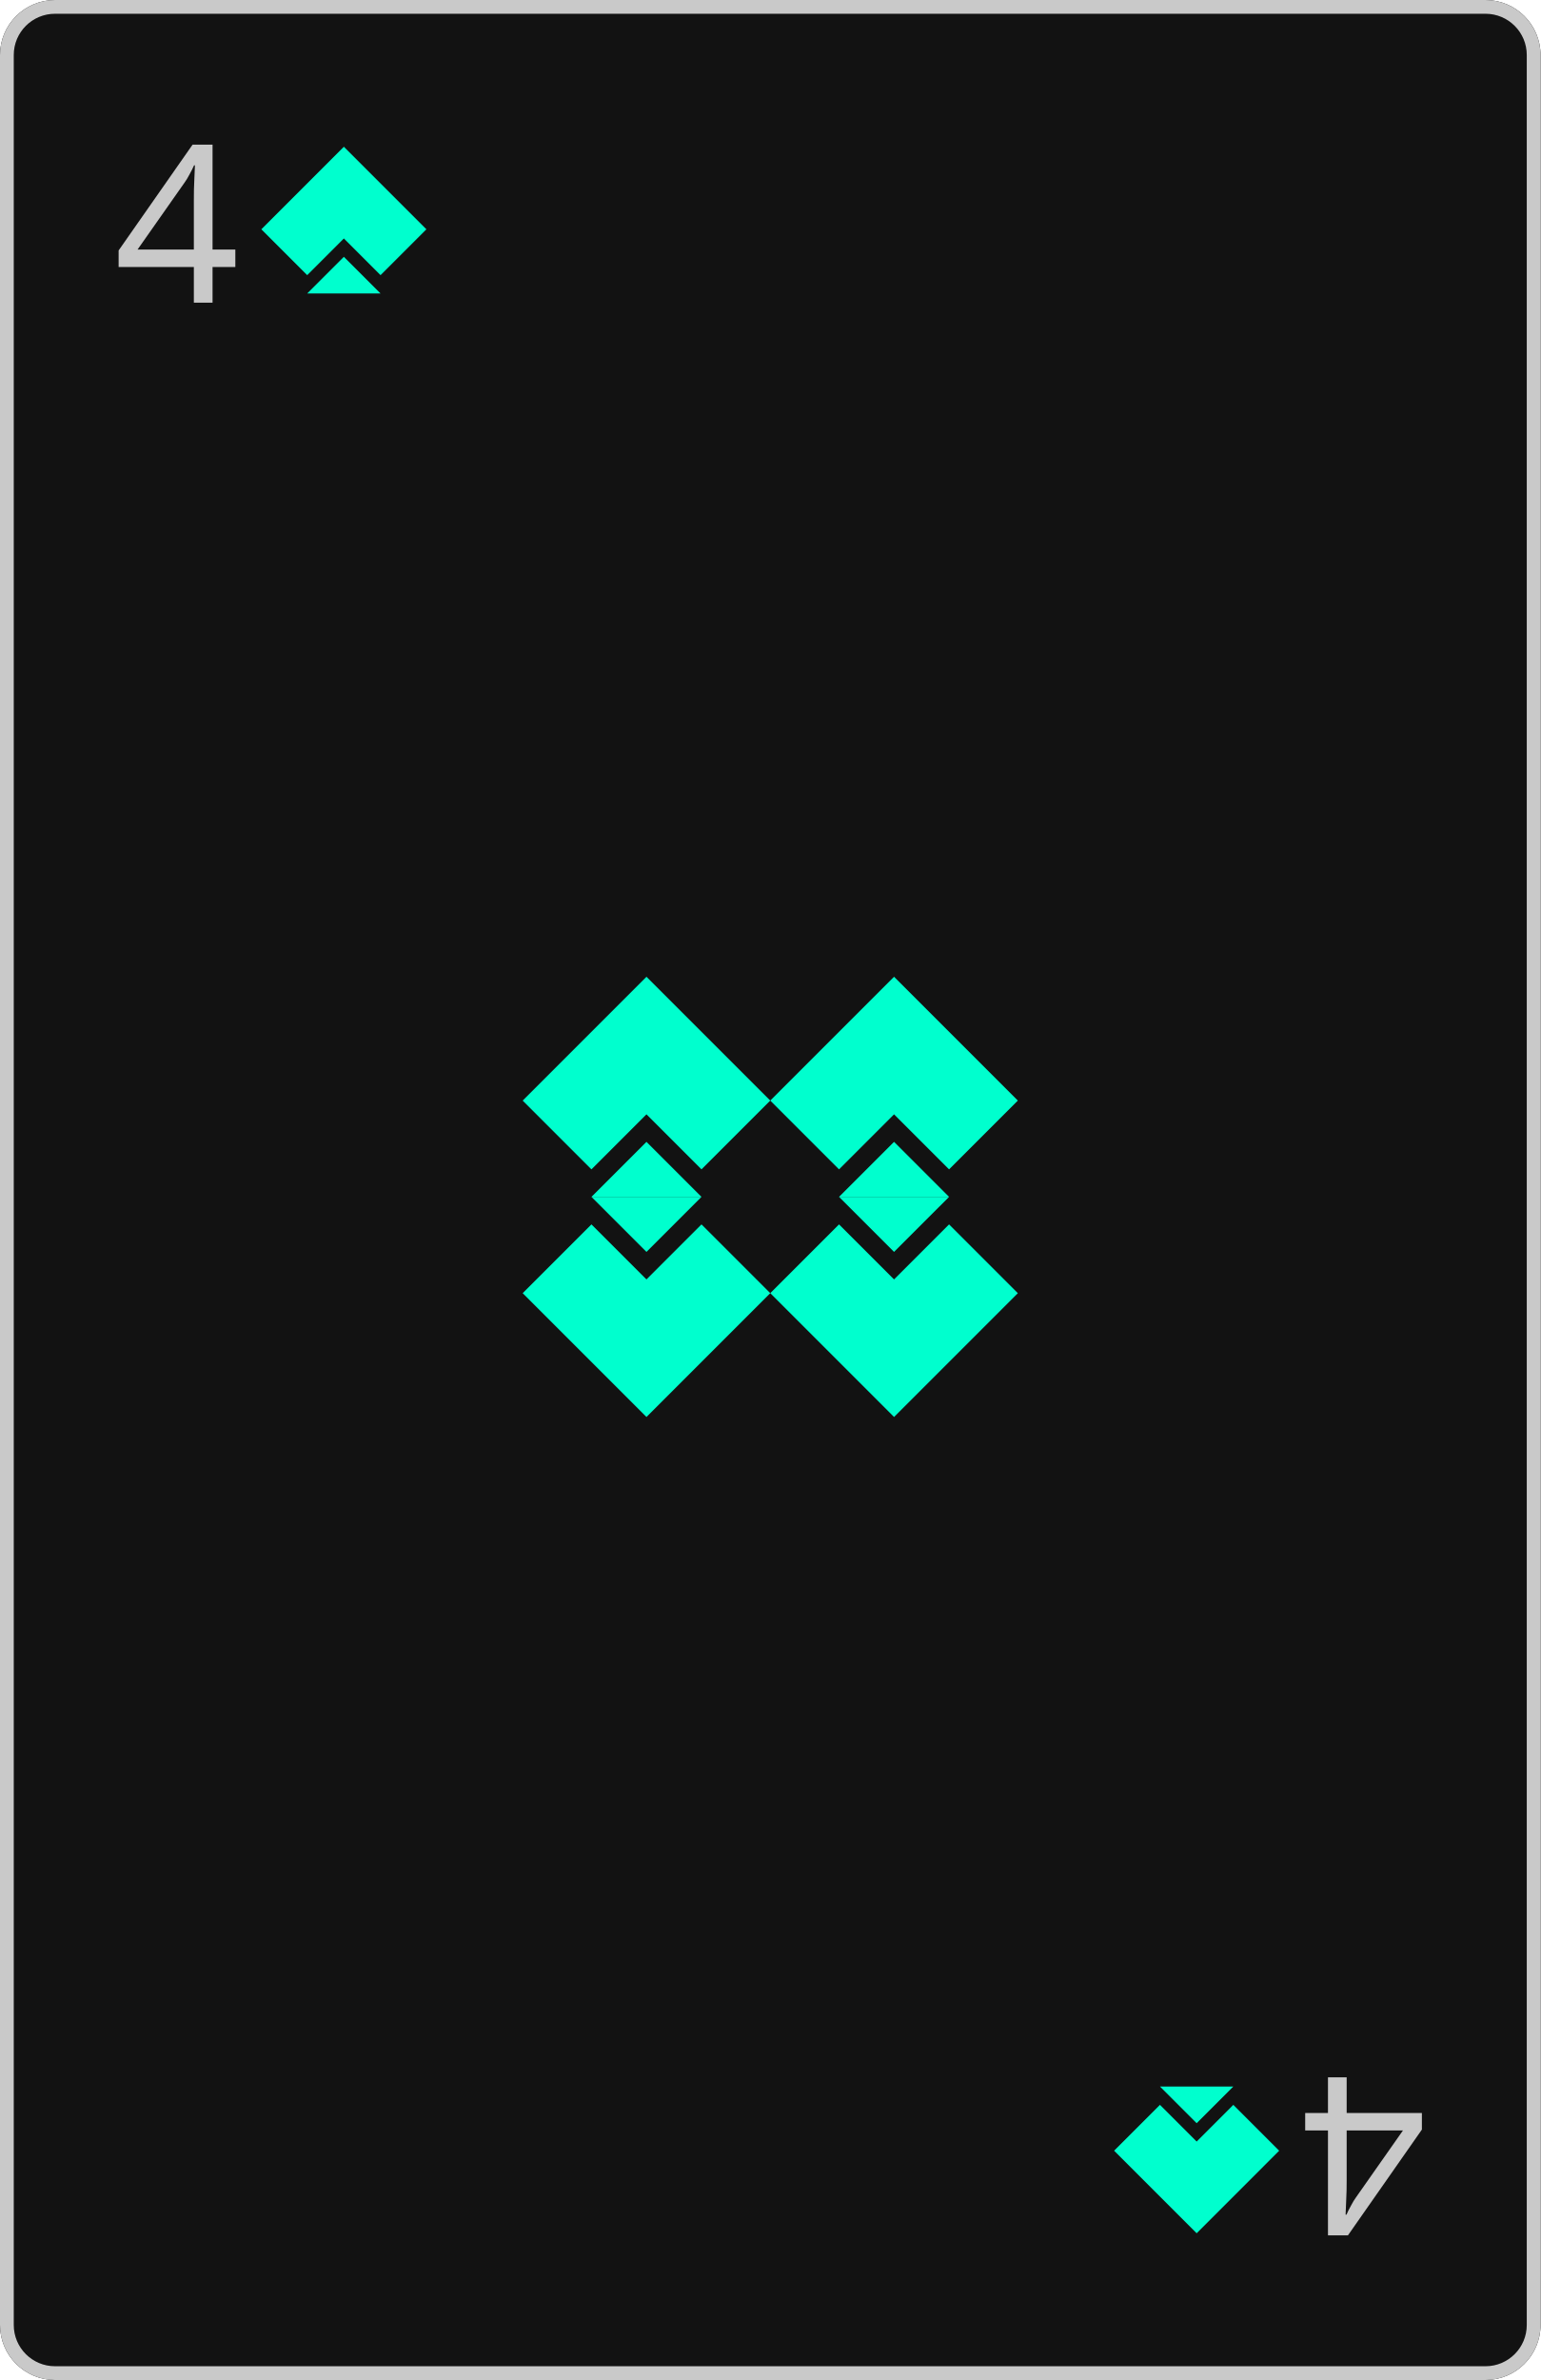
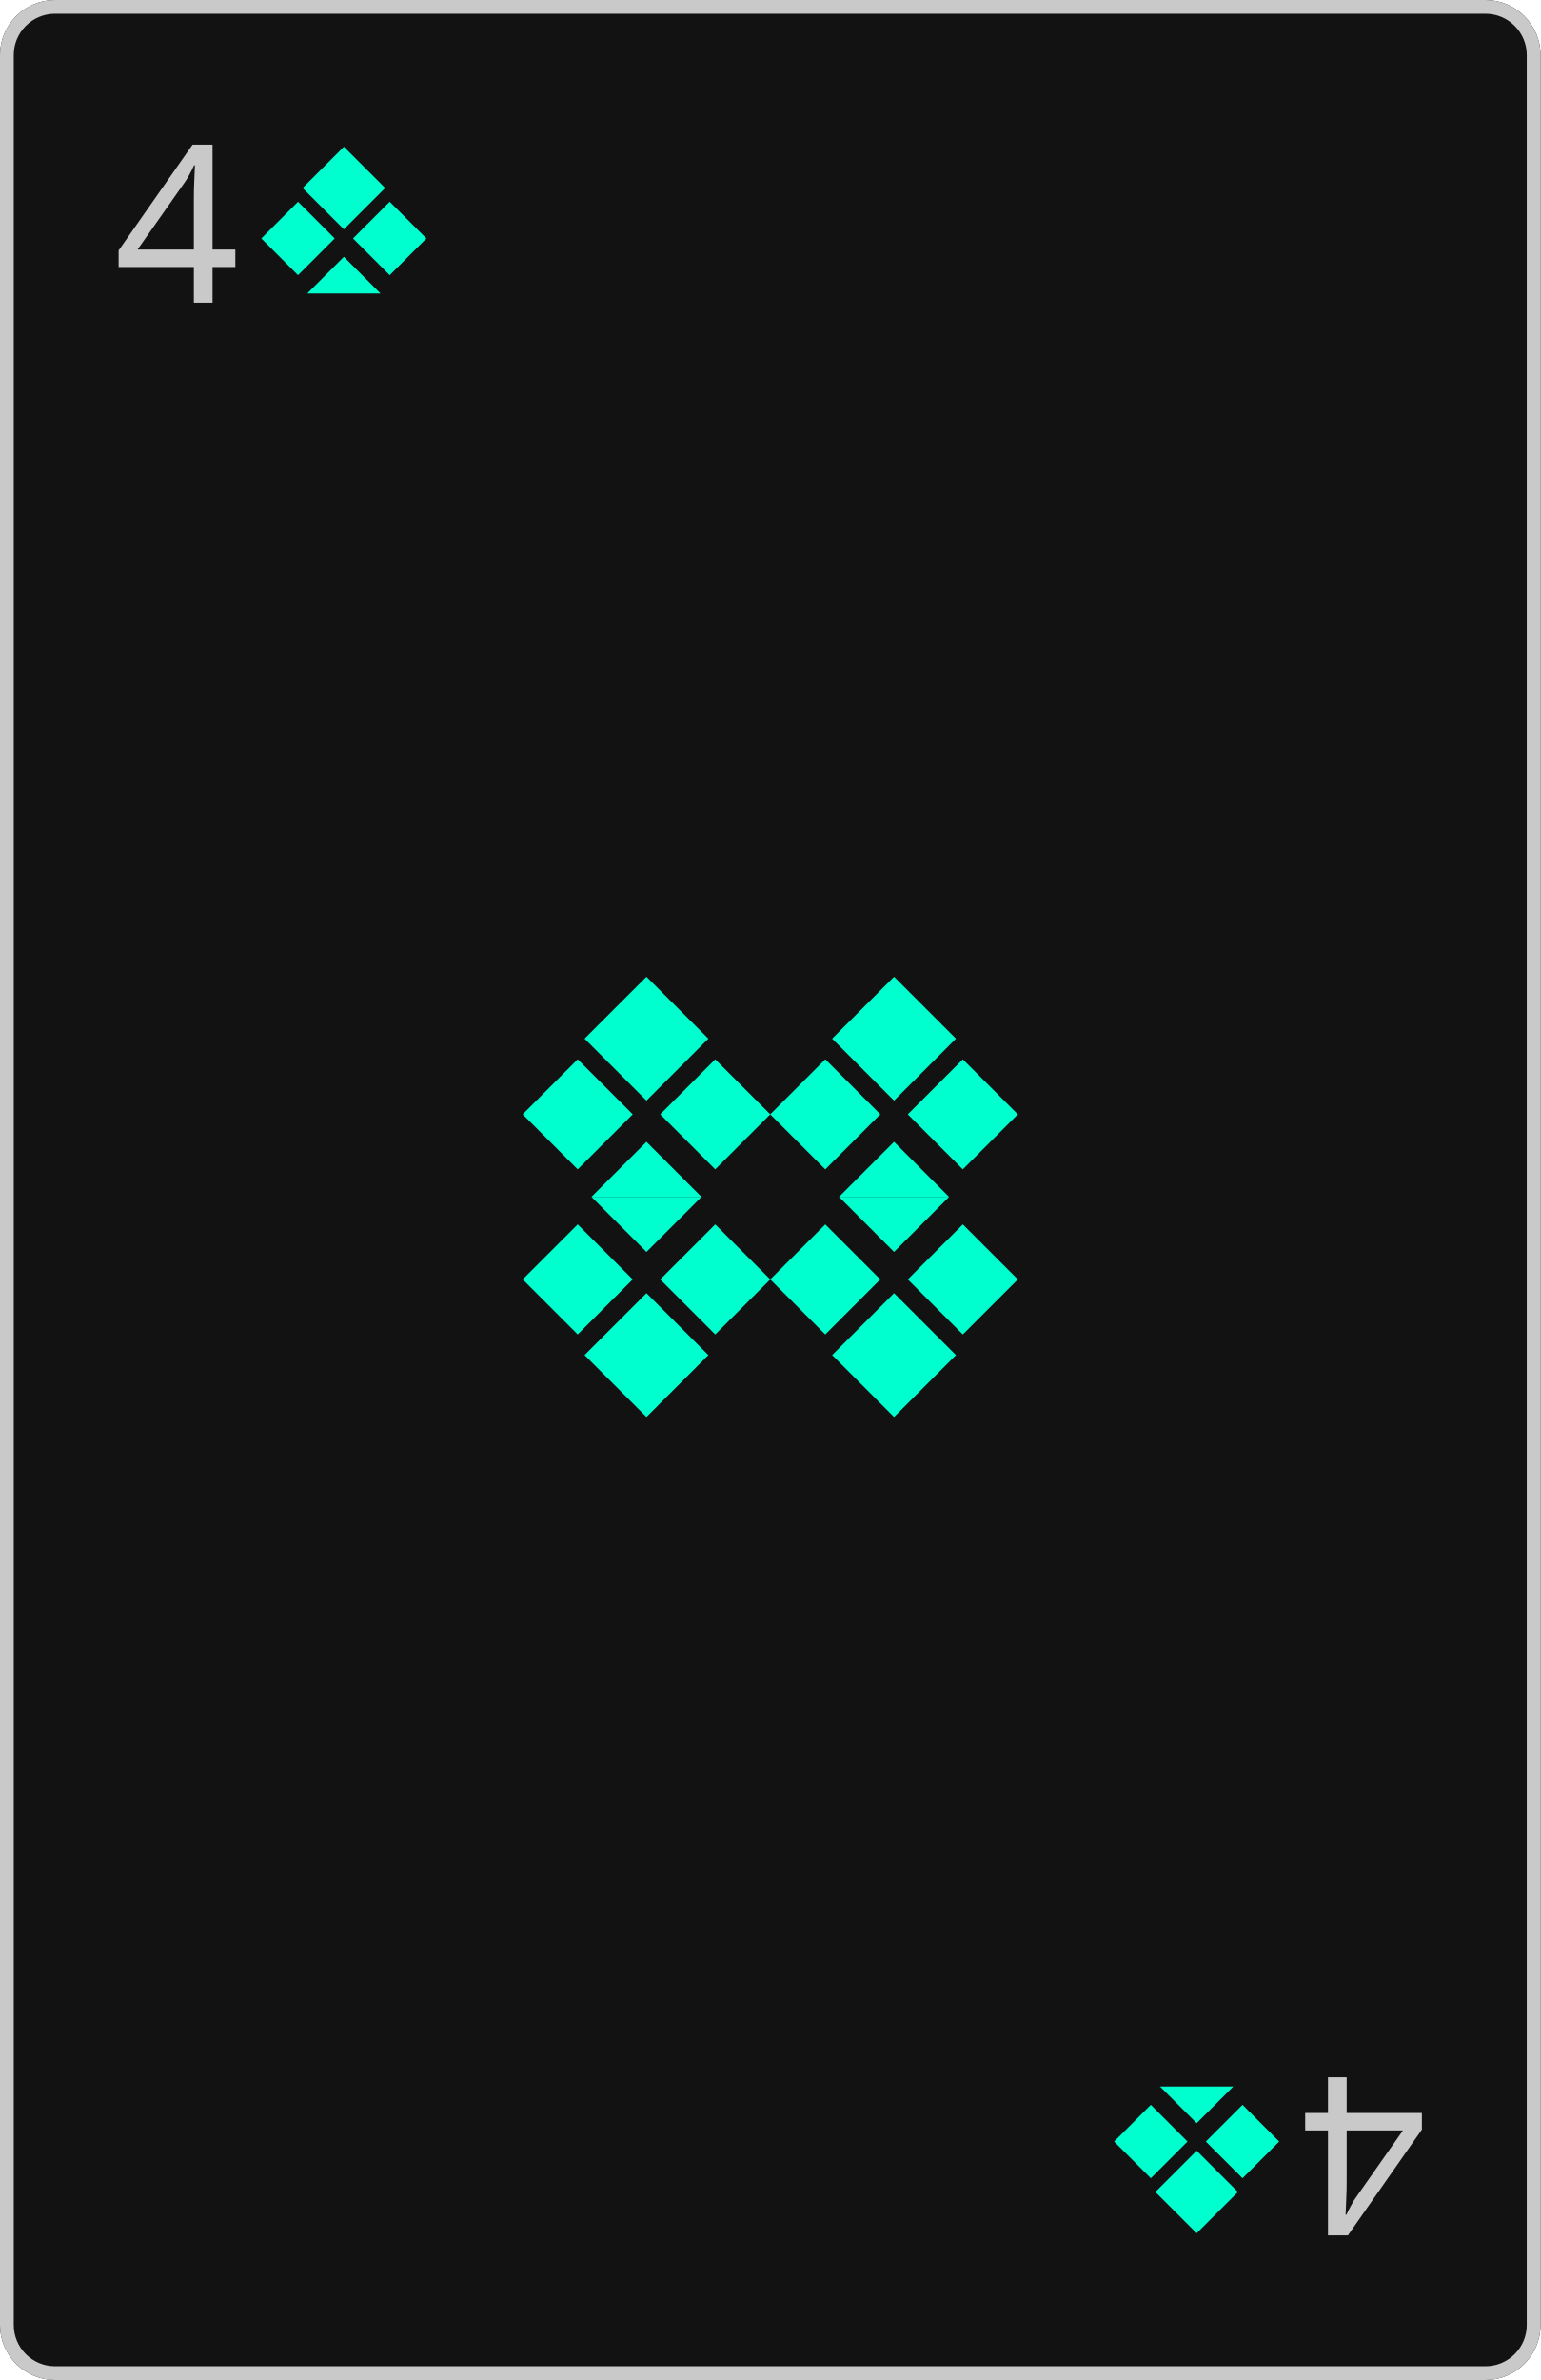
<svg xmlns="http://www.w3.org/2000/svg" width="112" height="173" viewBox="0 0 112 173">
  <defs>
    <style>.a{fill:none;}.b{fill:#121212;stroke:#c9c9c9;stroke-linejoin:bevel;}.c{fill:#c9c9c9;font-size:16px;font-family:PTSans-Regular, PT Sans;}.d{clip-path:url(#a);}.e{fill:#00ffce;}.f{clip-path:url(#c);}.g{stroke:none;}</style>
    <clipPath id="a">
      <rect class="a" width="16" height="16" />
    </clipPath>
    <clipPath id="c">
      <rect class="a" width="24" height="24" />
    </clipPath>
  </defs>
-   <g transform="translate(-347 -72)">
-     <g class="b" transform="translate(347 72)">
-       <rect class="g" width="112" height="173" rx="4" />
-       <rect class="a" x="0.5" y="0.5" width="111" height="172" rx="3.5" />
-     </g>
-     <text class="c" transform="translate(364 94)">
-       <tspan x="-8.72" y="0">4</tspan>
-     </text>
-     <text class="c" transform="translate(442 223) rotate(180)">
-       <tspan x="-8.72" y="0">4</tspan>
-     </text>
-     <g transform="translate(270)">
-       <g class="d" transform="translate(94 80)">
-         <path class="e" d="M116.333,330.667l6,6L119,340l-2.667-2.667L113.667,340l-3.333-3.333Z" transform="translate(-108.333 -328)" />
-         <path class="e" d="M116.333,338.667l-2.667,2.667H119Z" transform="translate(-108.333 -328)" />
+   <g transform="translate(-347 -281)">
+     <g transform="translate(155 219)">
+       <g class="b" transform="translate(192 62)">
+         <rect class="g" width="112" height="173" rx="4" />
+         <rect class="a" x="0.5" y="0.5" width="111" height="172" rx="3.5" />
+       </g>
+       <text class="c" transform="translate(209 84)">
+         <tspan x="-8.72" y="0">4</tspan>
+       </text>
+       <text class="c" transform="translate(287 213) rotate(180)">
+         <tspan x="-8.72" y="0">4</tspan>
+       </text>
+       <g class="d" transform="translate(209 70)">
+         <rect class="e" width="4.243" height="4.243" transform="translate(5 5.667) rotate(-45)" />
+         <rect class="e" width="3.771" height="3.771" transform="translate(2 9.333) rotate(-45)" />
+         <rect class="e" width="3.771" height="3.771" transform="translate(8.667 9.333) rotate(-45)" />
+         <path class="e" d="M133,338.667l-2.667,2.667h5.333Z" transform="translate(-125 -328)" />
        <rect class="a" width="16" height="16" />
      </g>
-       <g class="d" transform="translate(172 237) rotate(180)">
-         <path class="e" d="M116.333,330.667l6,6L119,340l-2.667-2.667L113.667,340l-3.333-3.333Z" transform="translate(-108.333 -328)" />
-         <path class="e" d="M116.333,338.667l-2.667,2.667H119Z" transform="translate(-108.333 -328)" />
+       <g class="d" transform="translate(287 227) rotate(180)">
+         <rect class="e" width="4.243" height="4.243" transform="translate(5 5.667) rotate(-45)" />
+         <rect class="e" width="3.771" height="3.771" transform="translate(2 9.333) rotate(-45)" />
+         <rect class="e" width="3.771" height="3.771" transform="translate(8.667 9.333) rotate(-45)" />
+         <path class="e" d="M133,338.667l-2.667,2.667h5.333Z" transform="translate(-125 -328)" />
        <rect class="a" width="16" height="16" />
      </g>
    </g>
-     <g class="f" transform="translate(382 139)">
-       <path class="e" d="M121,294l9,9-5,5-4-4-4,4-5-5Z" transform="translate(-109 -290)" />
-       <path class="e" d="M121,306l-4,4h8Z" transform="translate(-109 -290)" />
-       <rect class="a" width="24" height="24" />
-     </g>
-     <g class="f" transform="translate(400 139)">
-       <path class="e" d="M121,294l9,9-5,5-4-4-4,4-5-5Z" transform="translate(-109 -290)" />
-       <path class="e" d="M121,306l-4,4h8Z" transform="translate(-109 -290)" />
-       <rect class="a" width="24" height="24" />
-     </g>
-     <g class="f" transform="translate(406 179) rotate(180)">
-       <path class="e" d="M121,294l9,9-5,5-4-4-4,4-5-5Z" transform="translate(-109 -290)" />
-       <path class="e" d="M121,306l-4,4h8Z" transform="translate(-109 -290)" />
-       <rect class="a" width="24" height="24" />
-     </g>
-     <g class="f" transform="translate(424 179) rotate(180)">
-       <path class="e" d="M121,294l9,9-5,5-4-4-4,4-5-5Z" transform="translate(-109 -290)" />
-       <path class="e" d="M121,306l-4,4h8Z" transform="translate(-109 -290)" />
-       <rect class="a" width="24" height="24" />
+     <g transform="translate(-1 -1)">
+       <g class="f" transform="translate(383 349)">
+         <rect class="e" width="6.364" height="6.364" transform="translate(7.5 8.5) rotate(-45)" />
+         <rect class="e" width="5.657" height="5.657" transform="translate(3 14) rotate(-45)" />
+         <rect class="e" width="5.657" height="5.657" transform="translate(13 14) rotate(-45)" />
+         <path class="e" d="M146,306l-4,4h8Z" transform="translate(-134 -290)" />
+         <rect class="a" width="24" height="24" />
+       </g>
+       <g class="f" transform="translate(401 349)">
+         <rect class="e" width="6.364" height="6.364" transform="translate(7.5 8.5) rotate(-45)" />
+         <rect class="e" width="5.657" height="5.657" transform="translate(3 14) rotate(-45)" />
+         <rect class="e" width="5.657" height="5.657" transform="translate(13 14) rotate(-45)" />
+         <path class="e" d="M146,306l-4,4h8Z" transform="translate(-134 -290)" />
+         <rect class="a" width="24" height="24" />
+       </g>
+       <g class="f" transform="translate(407 389) rotate(180)">
+         <rect class="e" width="6.364" height="6.364" transform="translate(7.5 8.5) rotate(-45)" />
+         <rect class="e" width="5.657" height="5.657" transform="translate(3 14) rotate(-45)" />
+         <rect class="e" width="5.657" height="5.657" transform="translate(13 14) rotate(-45)" />
+         <path class="e" d="M146,306l-4,4h8Z" transform="translate(-134 -290)" />
+         <rect class="a" width="24" height="24" />
+       </g>
+       <g class="f" transform="translate(425 389) rotate(180)">
+         <rect class="e" width="6.364" height="6.364" transform="translate(7.5 8.5) rotate(-45)" />
+         <rect class="e" width="5.657" height="5.657" transform="translate(3 14) rotate(-45)" />
+         <rect class="e" width="5.657" height="5.657" transform="translate(13 14) rotate(-45)" />
+         <path class="e" d="M146,306l-4,4h8Z" transform="translate(-134 -290)" />
+         <rect class="a" width="24" height="24" />
+       </g>
    </g>
  </g>
</svg>
